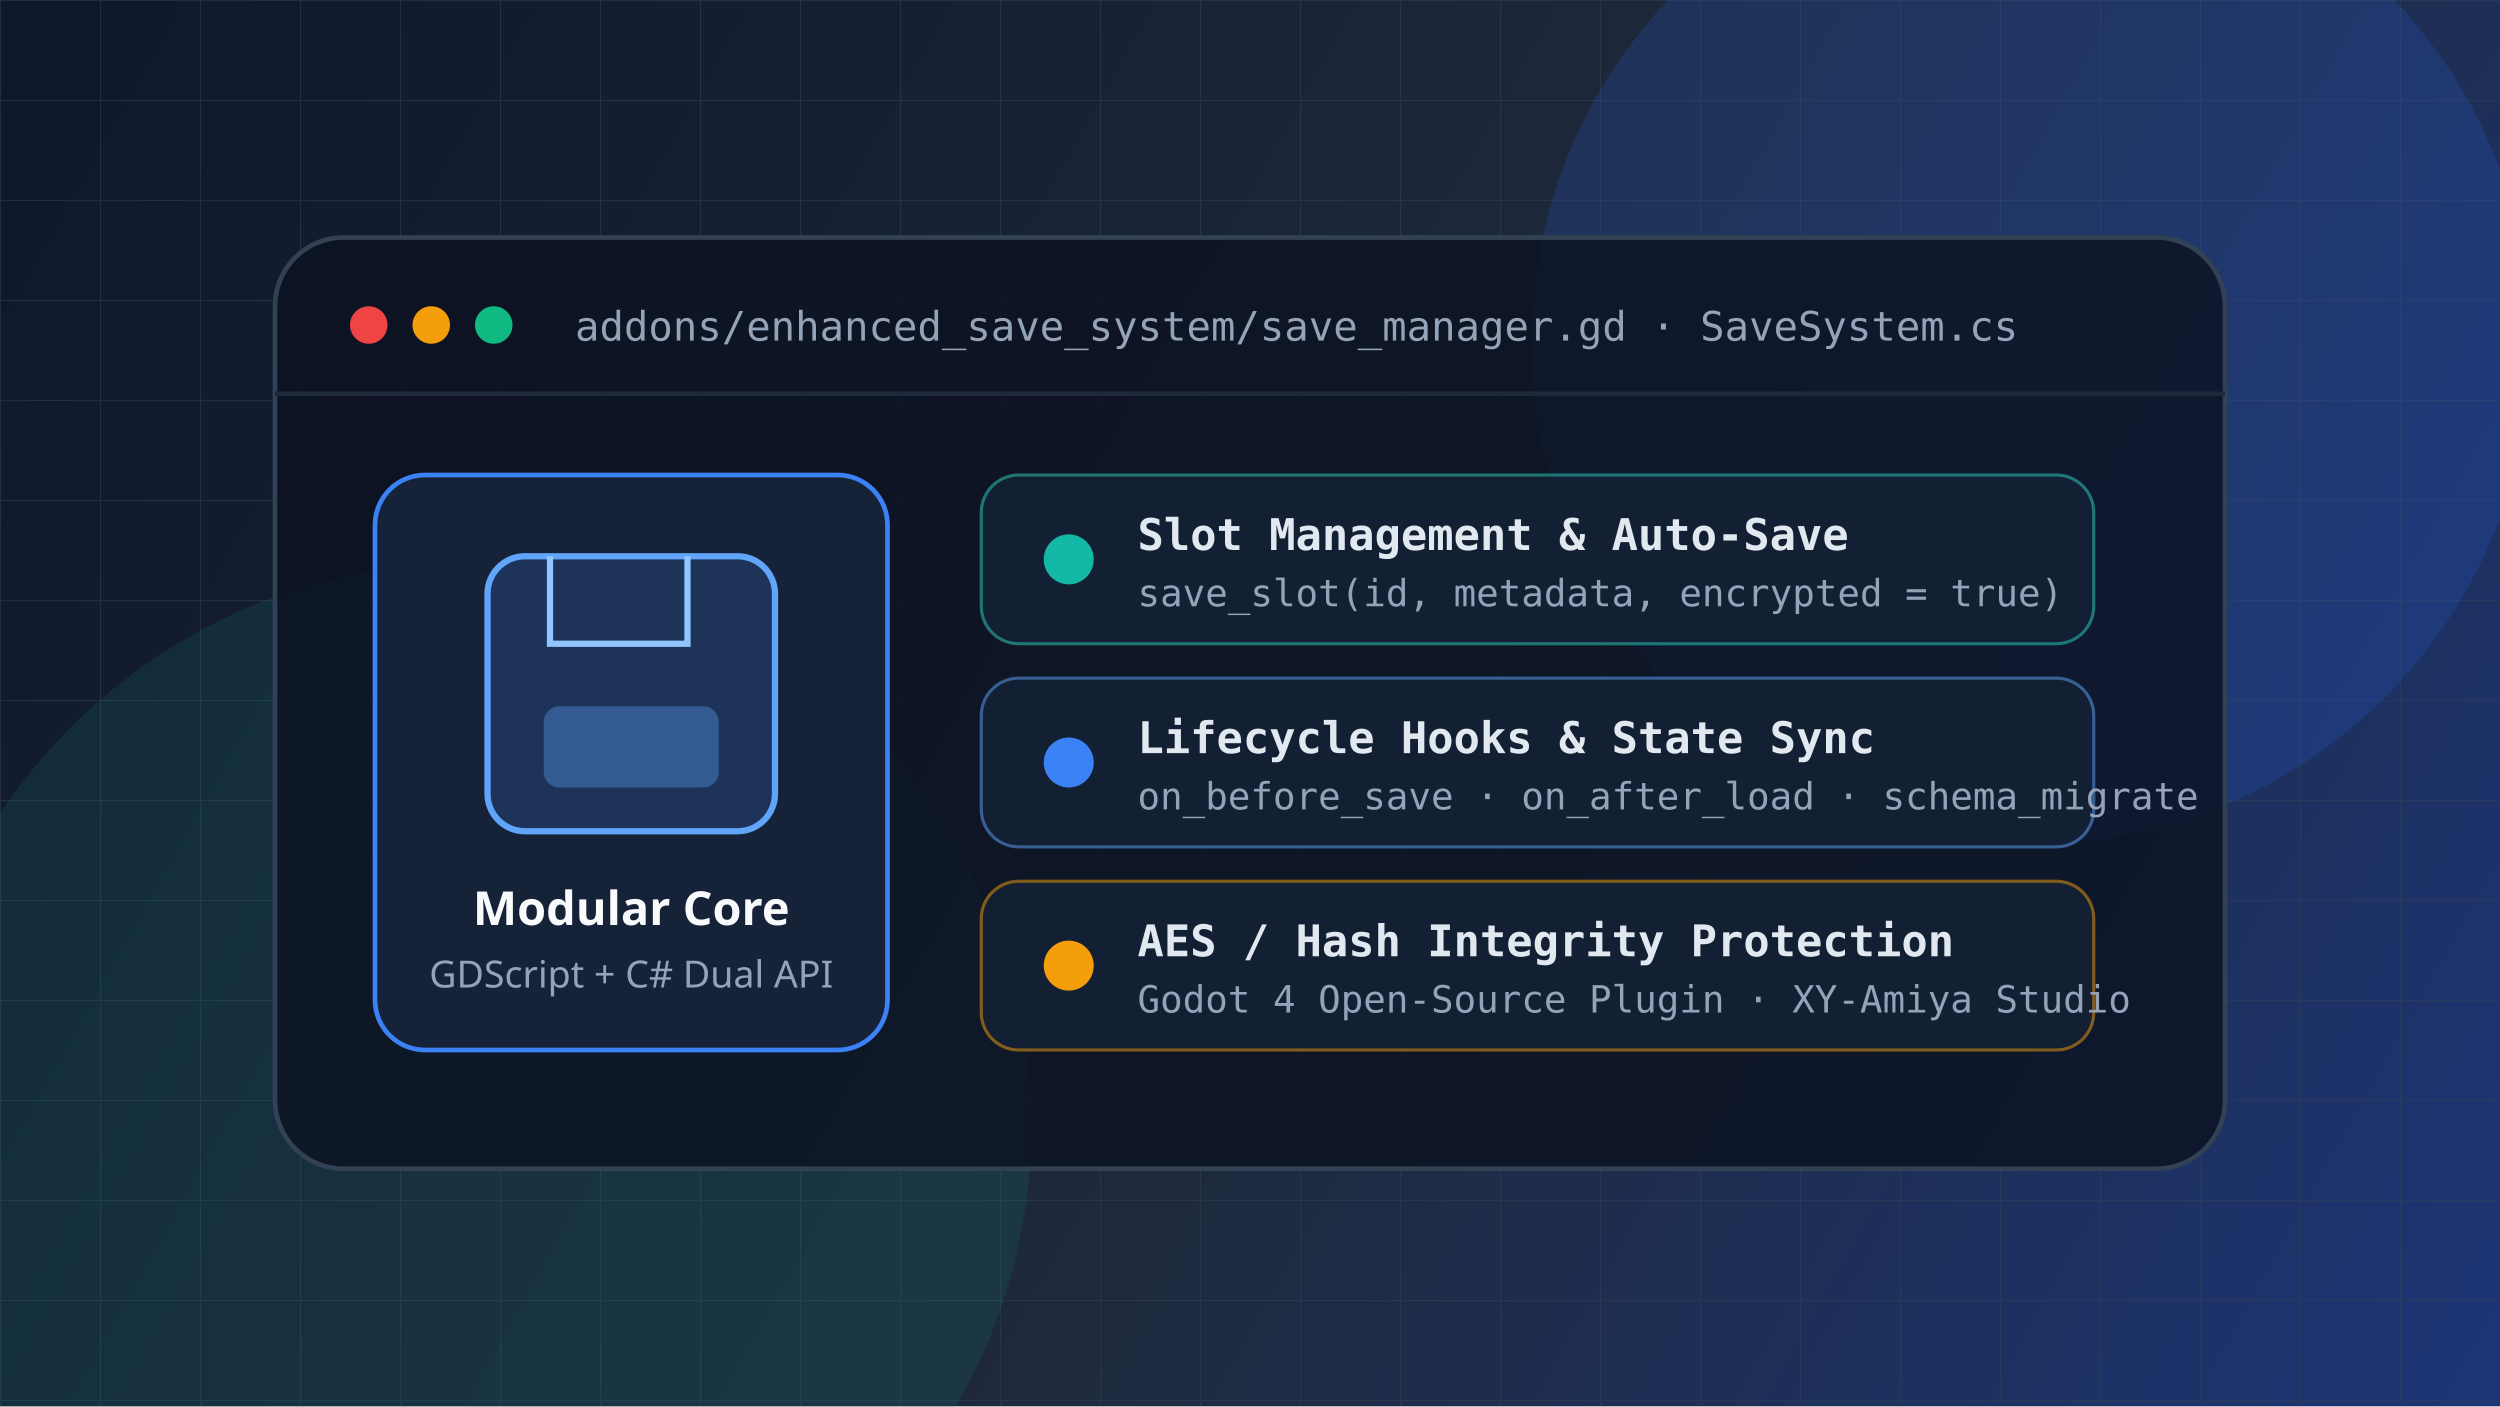
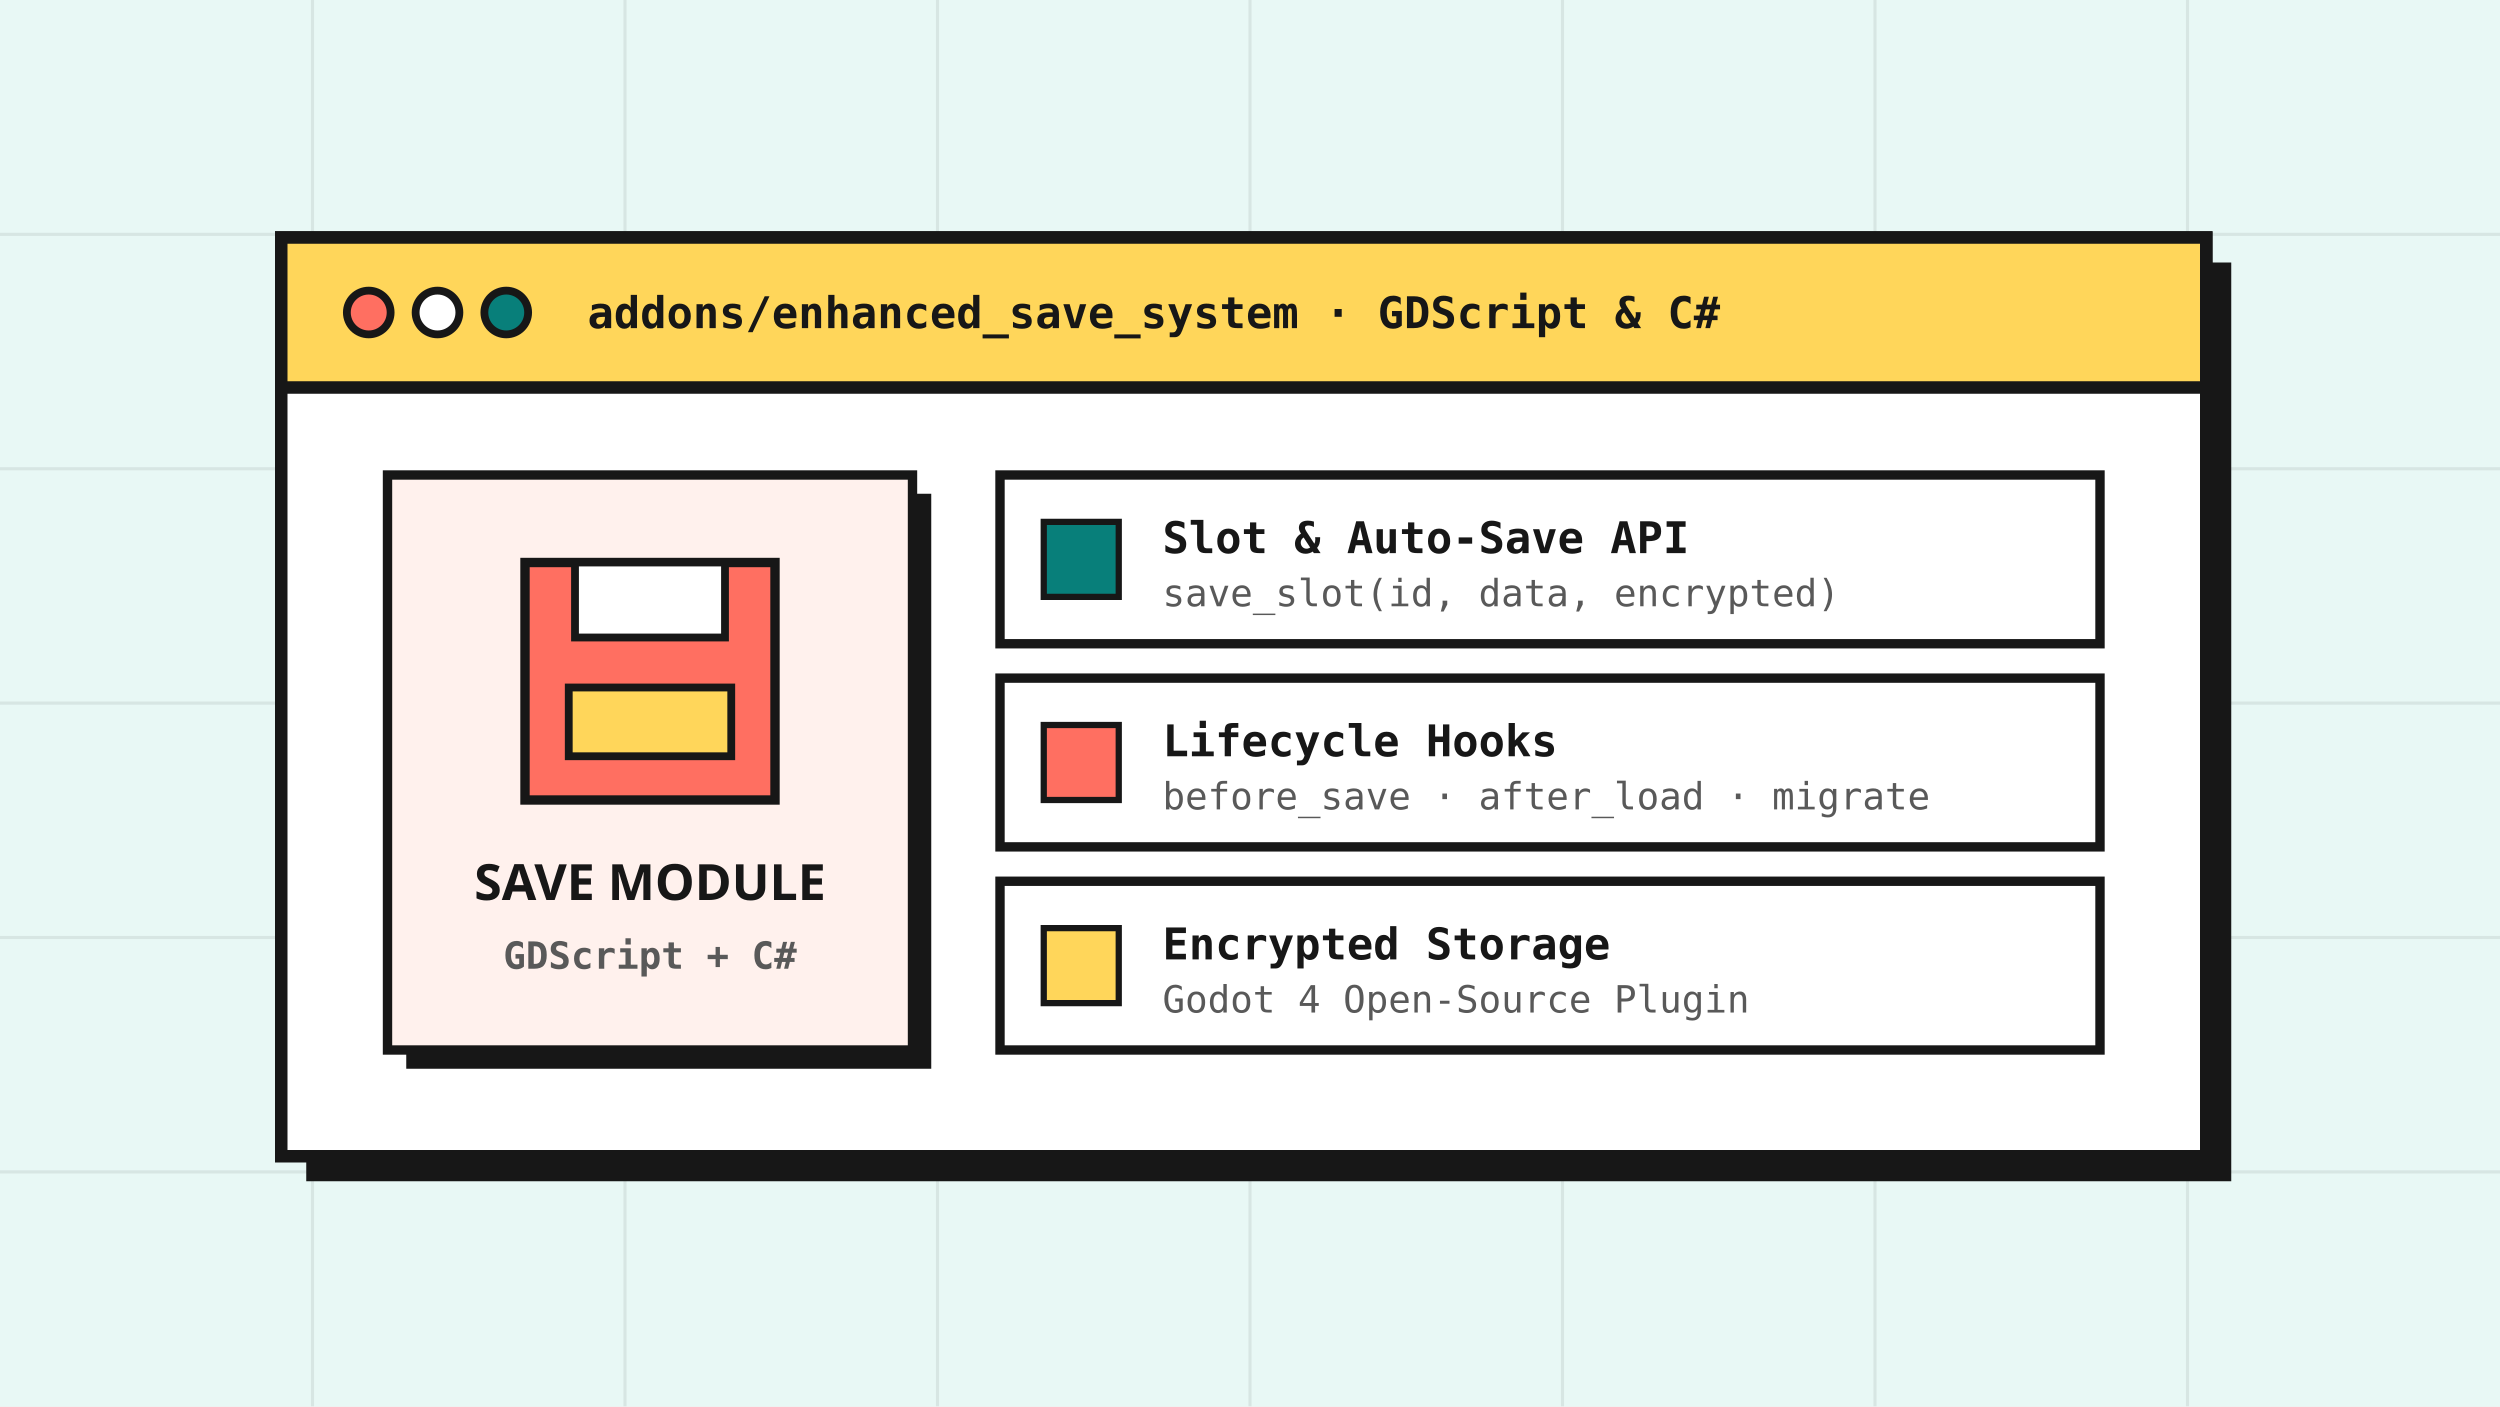
<svg xmlns="http://www.w3.org/2000/svg" viewBox="0 0 800 450" fill="none">
-   <defs>
-     <linearGradient id="bg" x1="0" y1="0" x2="800" y2="450" gradientUnits="userSpaceOnUse">
-       <stop stop-color="#0F172A" />
-       <stop offset="0.55" stop-color="#1E293B" />
-       <stop offset="1" stop-color="#1D3576" />
-     </linearGradient>
-     <linearGradient id="accent" x1="160" y1="90" x2="640" y2="360" gradientUnits="userSpaceOnUse">
-       <stop stop-color="#3B82F6" />
-       <stop offset="1" stop-color="#60A5FA" />
-     </linearGradient>
-     <pattern id="grid" width="32" height="32" patternUnits="userSpaceOnUse">
-       <path d="M 32 0 L 0 0 0 32" fill="none" stroke="#334155" stroke-width="0.7" opacity="0.5" />
-     </pattern>
-   </defs>
-   <rect width="800" height="450" fill="url(#bg)" />
-   <rect width="800" height="450" fill="url(#grid)" />
-   <circle cx="650" cy="110" r="160" fill="#2563EB" opacity="0.18" />
-   <circle cx="150" cy="360" r="180" fill="#0D9488" opacity="0.14" />
-   <rect x="88" y="76" width="624" height="298" rx="22" fill="#0B1220" fill-opacity="0.82" stroke="#334155" stroke-width="1.5" />
-   <circle cx="118" cy="104" r="6" fill="#EF4444" />
-   <circle cx="138" cy="104" r="6" fill="#F59E0B" />
-   <circle cx="158" cy="104" r="6" fill="#10B981" />
-   <text x="184" y="109" fill="#94A3B8" font-family="Consolas, monospace" font-size="13">addons/enhanced_save_system/save_manager.gd · SaveSystem.cs</text>
-   <line x1="88" y1="126" x2="712" y2="126" stroke="#1E293B" stroke-width="1.5" />
-   <g transform="translate(120, 152)">
-     <rect x="0" y="0" width="164" height="184" rx="16" fill="#162238" stroke="#3B82F6" stroke-width="1.5" />
-     <rect x="36" y="26" width="92" height="88" rx="12" fill="url(#accent)" fill-opacity="0.18" stroke="#60A5FA" stroke-width="2" />
-     <path d="M56 26v28h44V26" stroke="#93C5FD" stroke-width="2" />
-     <rect x="54" y="74" width="56" height="26" rx="5" fill="#60A5FA" fill-opacity="0.35" />
-     <text x="82" y="144" text-anchor="middle" fill="#F8FAFC" font-family="Segoe UI, sans-serif" font-weight="700" font-size="15">Modular Core</text>
-     <text x="82" y="164" text-anchor="middle" fill="#94A3B8" font-family="Segoe UI, sans-serif" font-size="12">GDScript + C# Dual API</text>
+   <rect width="800" height="450" fill="#E8F8F5" />
+   <g stroke="#171717" stroke-opacity="0.08" stroke-width="1">
+     <path d="M0 75h800M0 150h800M0 225h800M0 300h800M0 375h800" />
+     <path d="M100 0v450M200 0v450M300 0v450M400 0v450M500 0v450M600 0v450M700 0v450" />
  </g>
-   <g transform="translate(314, 152)">
-     <rect x="0" y="0" width="356" height="54" rx="12" fill="#131F33" stroke="#2DD4BF" stroke-opacity="0.5" />
-     <circle cx="28" cy="27" r="8" fill="#14B8A6" />
-     <text x="50" y="24" fill="#E2E8F0" font-family="Consolas, monospace" font-weight="700" font-size="14">Slot Management &amp; Auto-Save</text>
-     <text x="50" y="42" fill="#94A3B8" font-family="Consolas, monospace" font-size="12">save_slot(id, metadata, encrypted = true)</text>
-     <rect x="0" y="65" width="356" height="54" rx="12" fill="#131F33" stroke="#60A5FA" stroke-opacity="0.5" />
-     <circle cx="28" cy="92" r="8" fill="#3B82F6" />
-     <text x="50" y="89" fill="#E2E8F0" font-family="Consolas, monospace" font-weight="700" font-size="14">Lifecycle Hooks &amp; State Sync</text>
-     <text x="50" y="107" fill="#94A3B8" font-family="Consolas, monospace" font-size="12">on_before_save · on_after_load · schema_migrate</text>
-     <rect x="0" y="130" width="356" height="54" rx="12" fill="#131F33" stroke="#F59E0B" stroke-opacity="0.5" />
-     <circle cx="28" cy="157" r="8" fill="#F59E0B" />
-     <text x="50" y="154" fill="#E2E8F0" font-family="Consolas, monospace" font-weight="700" font-size="14">AES / Hash Integrity Protection</text>
-     <text x="50" y="172" fill="#94A3B8" font-family="Consolas, monospace" font-size="12">Godot 4 Open-Source Plugin · XY-Amiya Studio</text>
+   <rect x="98" y="84" width="616" height="294" fill="#171717" />
+   <rect x="90" y="76" width="616" height="294" fill="#FFFFFF" stroke="#171717" stroke-width="4" />
+   <rect x="90" y="76" width="616" height="48" fill="#FFD65A" stroke="#171717" stroke-width="4" />
+   <circle cx="118" cy="100" r="7" fill="#FF6F61" stroke="#171717" stroke-width="2.5" />
+   <circle cx="140" cy="100" r="7" fill="#FFFFFF" stroke="#171717" stroke-width="2.5" />
+   <circle cx="162" cy="100" r="7" fill="#087F7A" stroke="#171717" stroke-width="2.5" />
+   <text x="188" y="105" fill="#171717" font-family="Consolas, monospace" font-weight="800" font-size="14">addons/enhanced_save_system · GDScript &amp; C#</text>
+   <g transform="translate(124, 152)">
+     <rect x="6" y="6" width="168" height="184" fill="#171717" />
+     <rect x="0" y="0" width="168" height="184" fill="#FFF1ED" stroke="#171717" stroke-width="3" />
+     <rect x="44" y="28" width="80" height="76" fill="#FF6F61" stroke="#171717" stroke-width="3" />
+     <rect x="60" y="28" width="48" height="24" fill="#FFFFFF" stroke="#171717" stroke-width="2.5" />
+     <rect x="58" y="68" width="52" height="22" fill="#FFD65A" stroke="#171717" stroke-width="2.5" />
+     <text x="84" y="136" text-anchor="middle" fill="#171717" font-family="sans-serif" font-weight="900" font-size="16">SAVE MODULE</text>
+     <text x="84" y="158" text-anchor="middle" fill="#595959" font-family="Consolas, monospace" font-weight="700" font-size="12">GDScript + C#</text>
+   </g>
+   <g transform="translate(320, 152)">
+     <rect x="0" y="0" width="352" height="54" fill="#FFFFFF" stroke="#171717" stroke-width="3" />
+     <rect x="14" y="15" width="24" height="24" fill="#087F7A" stroke="#171717" stroke-width="2" />
+     <text x="52" y="25" fill="#171717" font-family="Consolas, monospace" font-weight="900" font-size="14">Slot &amp; Auto-Save API</text>
+     <text x="52" y="42" fill="#595959" font-family="Consolas, monospace" font-size="12">save_slot(id, data, encrypted)</text>
+     <rect x="0" y="65" width="352" height="54" fill="#FFFFFF" stroke="#171717" stroke-width="3" />
+     <rect x="14" y="80" width="24" height="24" fill="#FF6F61" stroke="#171717" stroke-width="2" />
+     <text x="52" y="90" fill="#171717" font-family="Consolas, monospace" font-weight="900" font-size="14">Lifecycle Hooks</text>
+     <text x="52" y="107" fill="#595959" font-family="Consolas, monospace" font-size="12">before_save · after_load · migrate</text>
+     <rect x="0" y="130" width="352" height="54" fill="#FFFFFF" stroke="#171717" stroke-width="3" />
+     <rect x="14" y="145" width="24" height="24" fill="#FFD65A" stroke="#171717" stroke-width="2" />
+     <text x="52" y="155" fill="#171717" font-family="Consolas, monospace" font-weight="900" font-size="14">Encrypted Storage</text>
+     <text x="52" y="172" fill="#595959" font-family="Consolas, monospace" font-size="12">Godot 4 Open-Source Plugin</text>
  </g>
</svg>
